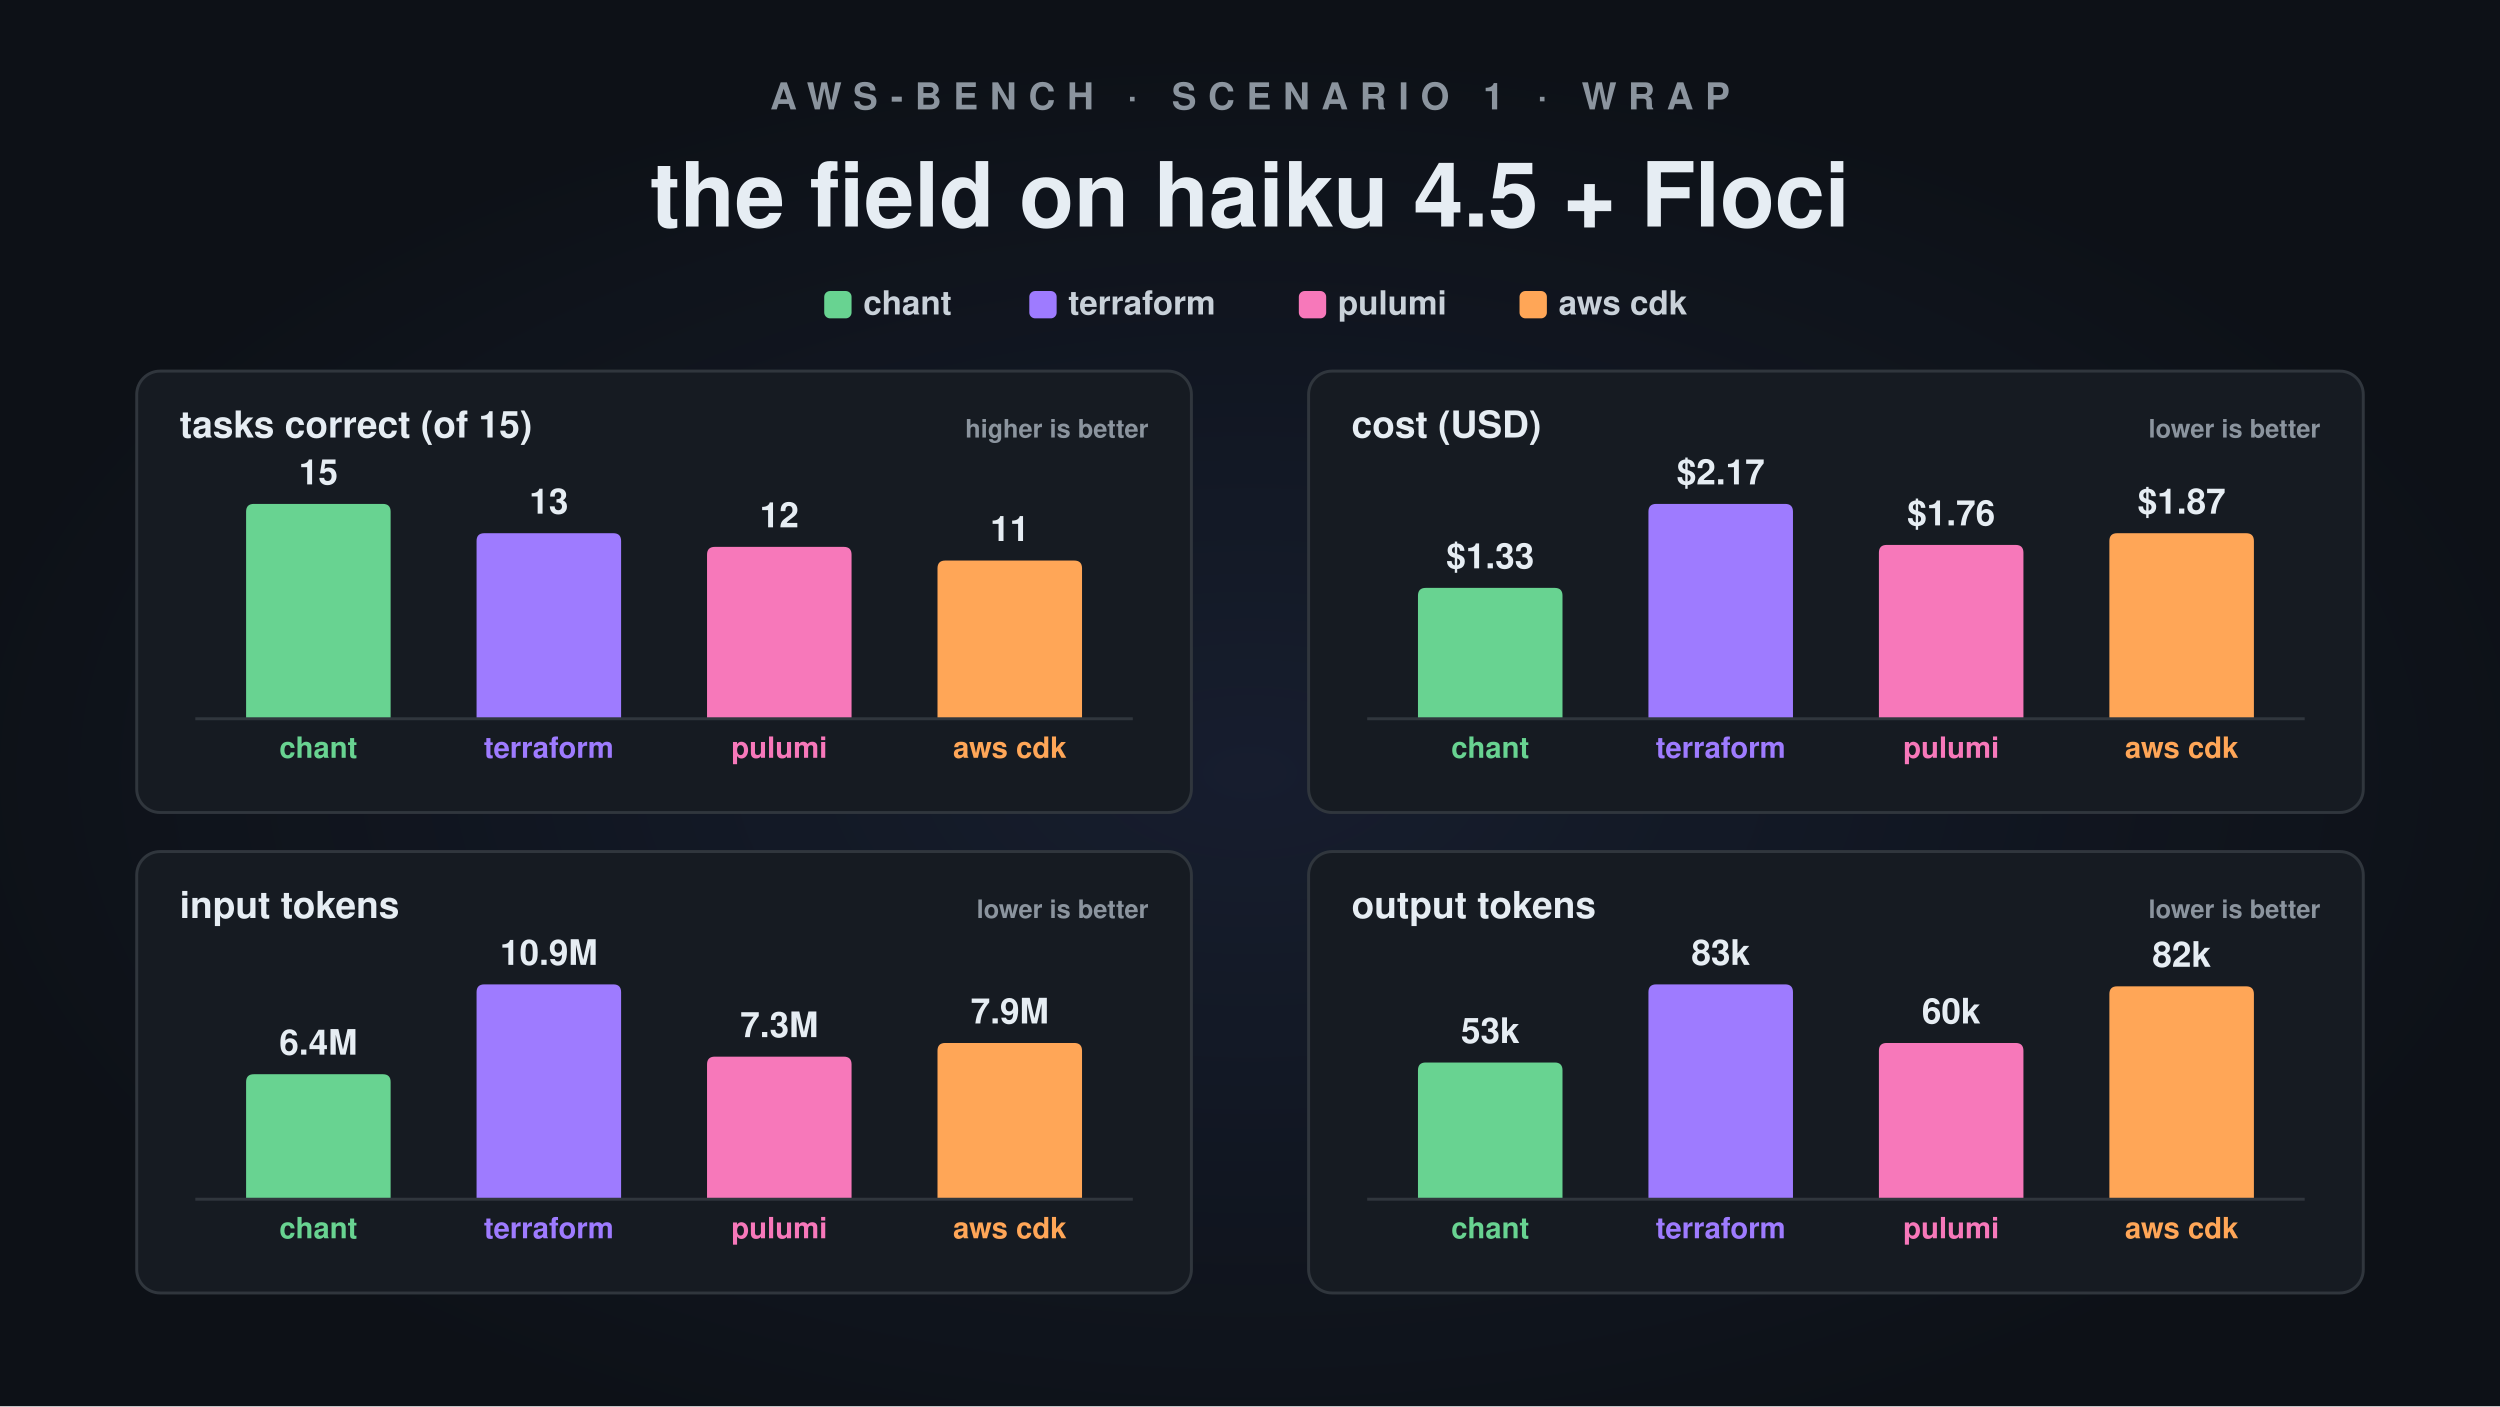
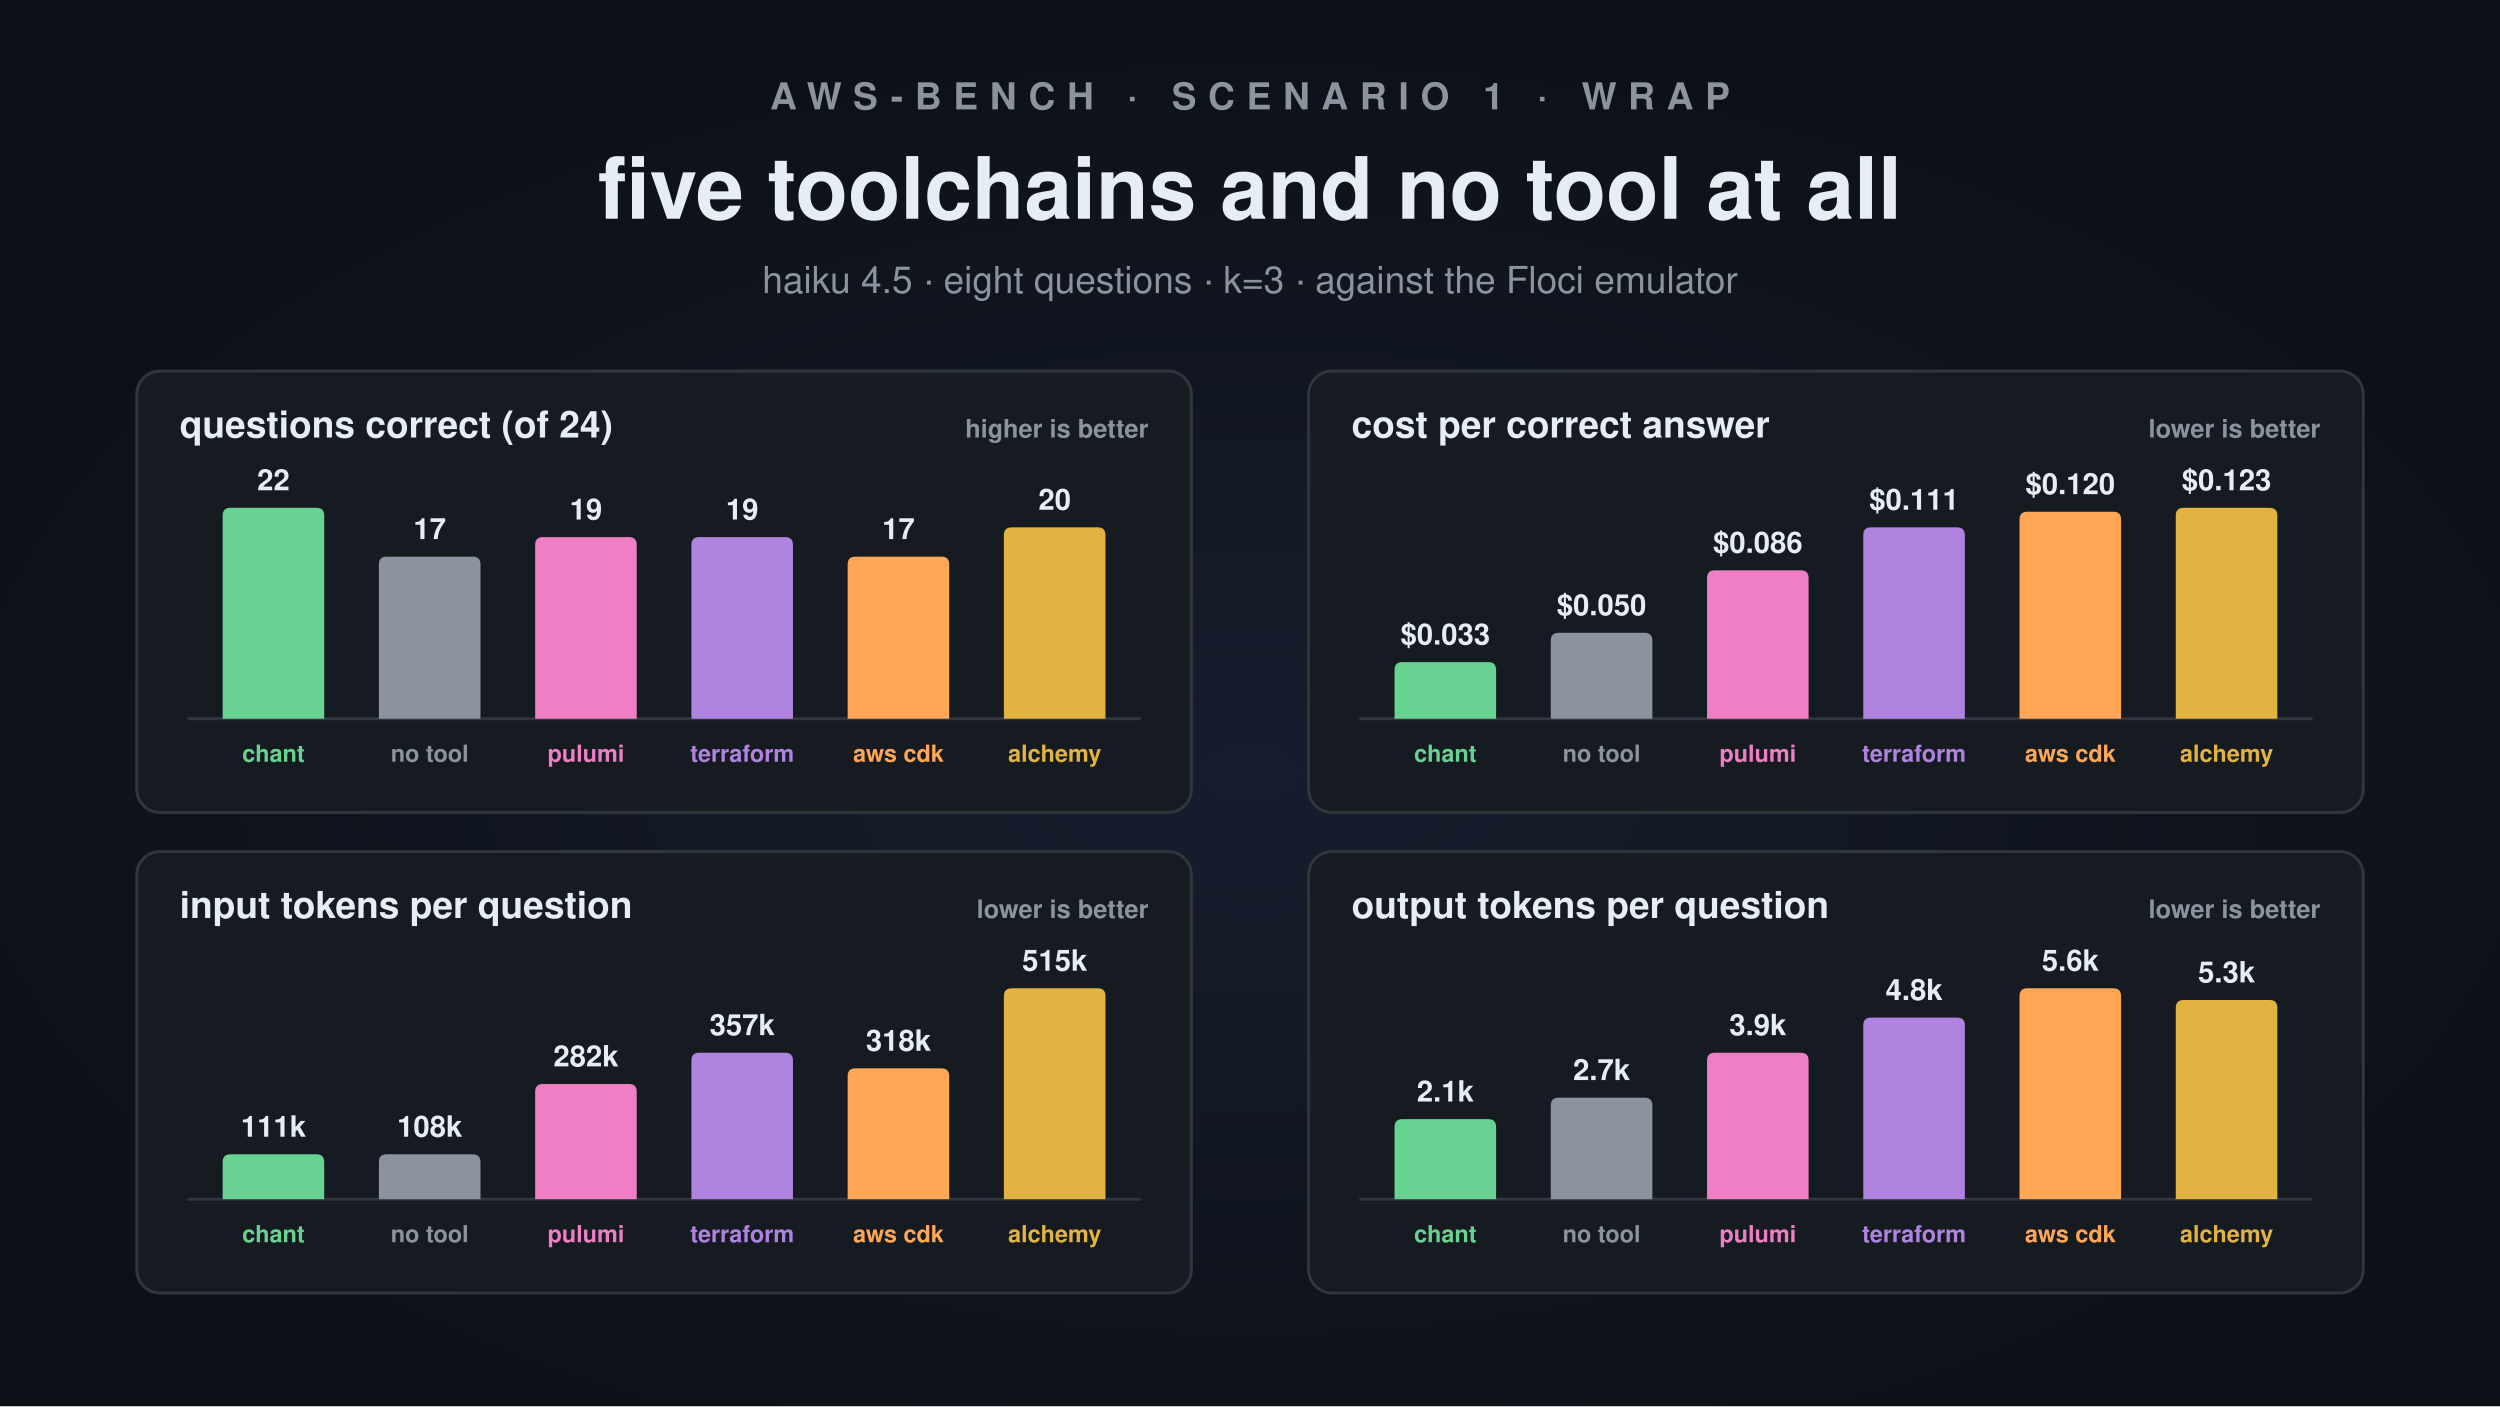
<svg xmlns="http://www.w3.org/2000/svg" viewBox="0 0 1280 720" font-family="-apple-system, Segoe UI, Helvetica, Arial, sans-serif">
  <defs>
    <radialGradient id="bg1" cx="0.5" cy="0.55" r="0.65">
      <stop offset="0" stop-color="#6c8cff" stop-opacity="0.10" />
      <stop offset="0.8" stop-color="#6c8cff" stop-opacity="0" />
    </radialGradient>
  </defs>
  <rect width="1280" height="720" fill="#0d1117" />
  <rect width="1280" height="720" fill="url(#bg1)" />
  <text x="640" y="56" font-size="19" font-weight="700" letter-spacing="6" fill="#8b949e" text-anchor="middle">AWS-BENCH · SCENARIO 1 · WRAP</text>
-   <text x="640" y="116" font-size="46" font-weight="800" fill="#e6edf3" text-anchor="middle">the field on haiku 4.5 + Floci</text>
-   <rect x="422" y="149" width="14" height="14" rx="3" fill="#68d391" />
-   <text x="442" y="161" font-size="17" font-weight="600" fill="#c9d1d9">chant</text>
-   <rect x="527" y="149" width="14" height="14" rx="3" fill="#9e7bff" />
-   <text x="547" y="161" font-size="17" font-weight="600" fill="#c9d1d9">terraform</text>
-   <rect x="665" y="149" width="14" height="14" rx="3" fill="#f778ba" />
-   <text x="685" y="161" font-size="17" font-weight="600" fill="#c9d1d9">pulumi</text>
-   <rect x="778" y="149" width="14" height="14" rx="3" fill="#ffa657" />
-   <text x="798" y="161" font-size="17" font-weight="600" fill="#c9d1d9">aws cdk</text>
+   <text x="640" y="112" font-size="44" font-weight="800" fill="#e6edf3" text-anchor="middle">five toolchains and no tool at all</text>
+   <text x="640" y="150" font-size="19" fill="#8b949e" text-anchor="middle">haiku 4.5 · eight questions · k=3 · against the Floci emulator</text>
  <rect x="70" y="190" width="540" height="226" rx="12" fill="#161b22" stroke="#30363d" stroke-width="1.5" />
-   <text x="92" y="224" font-size="19" font-weight="700" fill="#e6edf3">tasks correct (of 15)</text>
+   <text x="92" y="224" font-size="19" font-weight="700" fill="#e6edf3">questions correct (of 24)</text>
  <text x="588" y="224" font-size="13" font-weight="600" fill="#8b949e" text-anchor="end">higher is better</text>
-   <path d="M126,368 V262 Q126,258 130,258 H196 Q200,258 200,262 V368 Z" fill="#68d391" />
-   <path d="M244,368 V277 Q244,273 248,273 H314 Q318,273 318,277 V368 Z" fill="#9e7bff" />
-   <path d="M362,368 V284 Q362,280 366,280 H432 Q436,280 436,284 V368 Z" fill="#f778ba" />
-   <path d="M480,368 V291 Q480,287 484,287 H550 Q554,287 554,291 V368 Z" fill="#ffa657" />
-   <line x1="100" y1="368" x2="580" y2="368" stroke="#30363d" stroke-width="1.5" />
-   <text x="163" y="248" font-size="18" font-weight="700" fill="#e6edf3" text-anchor="middle">15</text>
-   <text x="281" y="263" font-size="18" font-weight="700" fill="#e6edf3" text-anchor="middle">13</text>
-   <text x="399" y="270" font-size="18" font-weight="700" fill="#e6edf3" text-anchor="middle">12</text>
-   <text x="517" y="277" font-size="18" font-weight="700" fill="#e6edf3" text-anchor="middle">11</text>
-   <text x="163" y="388" font-size="15" font-weight="600" fill="#68d391" text-anchor="middle">chant</text>
-   <text x="281" y="388" font-size="15" font-weight="600" fill="#9e7bff" text-anchor="middle">terraform</text>
-   <text x="399" y="388" font-size="15" font-weight="600" fill="#f778ba" text-anchor="middle">pulumi</text>
-   <text x="517" y="388" font-size="15" font-weight="600" fill="#ffa657" text-anchor="middle">aws cdk</text>
+   <line x1="96" y1="368" x2="584" y2="368" stroke="#30363d" stroke-width="1.5" />
+   <path d="M114,368 V264 Q114,260 118,260 H162 Q166,260 166,264 V368 Z" fill="#68d391" />
+   <text x="140" y="251" font-size="15" font-weight="700" fill="#e6edf3" text-anchor="middle">22</text>
+   <text x="140" y="390" font-size="12" font-weight="600" fill="#68d391" text-anchor="middle">chant</text>
+   <path d="M194,368 V289 Q194,285 198,285 H242 Q246,285 246,289 V368 Z" fill="#8b949e" />
+   <text x="220" y="276" font-size="15" font-weight="700" fill="#e6edf3" text-anchor="middle">17</text>
+   <text x="220" y="390" font-size="12" font-weight="600" fill="#8b949e" text-anchor="middle">no tool</text>
+   <path d="M274,368 V279 Q274,275 278,275 H322 Q326,275 326,279 V368 Z" fill="#ef7fc4" />
+   <text x="300" y="266" font-size="15" font-weight="700" fill="#e6edf3" text-anchor="middle">19</text>
+   <text x="300" y="390" font-size="12" font-weight="600" fill="#ef7fc4" text-anchor="middle">pulumi</text>
+   <path d="M354,368 V279 Q354,275 358,275 H402 Q406,275 406,279 V368 Z" fill="#b183e0" />
+   <text x="380" y="266" font-size="15" font-weight="700" fill="#e6edf3" text-anchor="middle">19</text>
+   <text x="380" y="390" font-size="12" font-weight="600" fill="#b183e0" text-anchor="middle">terraform</text>
+   <path d="M434,368 V289 Q434,285 438,285 H482 Q486,285 486,289 V368 Z" fill="#ffa657" />
+   <text x="460" y="276" font-size="15" font-weight="700" fill="#e6edf3" text-anchor="middle">17</text>
+   <text x="460" y="390" font-size="12" font-weight="600" fill="#ffa657" text-anchor="middle">aws cdk</text>
+   <path d="M514,368 V274 Q514,270 518,270 H562 Q566,270 566,274 V368 Z" fill="#e3b341" />
+   <text x="540" y="261" font-size="15" font-weight="700" fill="#e6edf3" text-anchor="middle">20</text>
+   <text x="540" y="390" font-size="12" font-weight="600" fill="#e3b341" text-anchor="middle">alchemy</text>
  <rect x="670" y="190" width="540" height="226" rx="12" fill="#161b22" stroke="#30363d" stroke-width="1.5" />
-   <text x="692" y="224" font-size="19" font-weight="700" fill="#e6edf3">cost (USD)</text>
+   <text x="692" y="224" font-size="19" font-weight="700" fill="#e6edf3">cost per correct answer</text>
  <text x="1188" y="224" font-size="13" font-weight="600" fill="#8b949e" text-anchor="end">lower is better</text>
-   <path d="M726,368 V305 Q726,301 730,301 H796 Q800,301 800,305 V368 Z" fill="#68d391" />
-   <path d="M844,368 V262 Q844,258 848,258 H914 Q918,258 918,262 V368 Z" fill="#9e7bff" />
-   <path d="M962,368 V283 Q962,279 966,279 H1032 Q1036,279 1036,283 V368 Z" fill="#f778ba" />
-   <path d="M1080,368 V277 Q1080,273 1084,273 H1150 Q1154,273 1154,277 V368 Z" fill="#ffa657" />
-   <line x1="700" y1="368" x2="1180" y2="368" stroke="#30363d" stroke-width="1.5" />
-   <text x="763" y="291" font-size="18" font-weight="700" fill="#e6edf3" text-anchor="middle">$1.33</text>
-   <text x="881" y="248" font-size="18" font-weight="700" fill="#e6edf3" text-anchor="middle">$2.17</text>
-   <text x="999" y="269" font-size="18" font-weight="700" fill="#e6edf3" text-anchor="middle">$1.76</text>
-   <text x="1117" y="263" font-size="18" font-weight="700" fill="#e6edf3" text-anchor="middle">$1.87</text>
-   <text x="763" y="388" font-size="15" font-weight="600" fill="#68d391" text-anchor="middle">chant</text>
-   <text x="881" y="388" font-size="15" font-weight="600" fill="#9e7bff" text-anchor="middle">terraform</text>
-   <text x="999" y="388" font-size="15" font-weight="600" fill="#f778ba" text-anchor="middle">pulumi</text>
-   <text x="1117" y="388" font-size="15" font-weight="600" fill="#ffa657" text-anchor="middle">aws cdk</text>
+   <line x1="696" y1="368" x2="1184" y2="368" stroke="#30363d" stroke-width="1.5" />
+   <path d="M714,368 V343 Q714,339 718,339 H762 Q766,339 766,343 V368 Z" fill="#68d391" />
+   <text x="740" y="330" font-size="15" font-weight="700" fill="#e6edf3" text-anchor="middle">$0.033</text>
+   <text x="740" y="390" font-size="12" font-weight="600" fill="#68d391" text-anchor="middle">chant</text>
+   <path d="M794,368 V328 Q794,324 798,324 H842 Q846,324 846,328 V368 Z" fill="#8b949e" />
+   <text x="820" y="315" font-size="15" font-weight="700" fill="#e6edf3" text-anchor="middle">$0.050</text>
+   <text x="820" y="390" font-size="12" font-weight="600" fill="#8b949e" text-anchor="middle">no tool</text>
+   <path d="M874,368 V296 Q874,292 878,292 H922 Q926,292 926,296 V368 Z" fill="#ef7fc4" />
+   <text x="900" y="283" font-size="15" font-weight="700" fill="#e6edf3" text-anchor="middle">$0.086</text>
+   <text x="900" y="390" font-size="12" font-weight="600" fill="#ef7fc4" text-anchor="middle">pulumi</text>
+   <path d="M954,368 V274 Q954,270 958,270 H1002 Q1006,270 1006,274 V368 Z" fill="#b183e0" />
+   <text x="980" y="261" font-size="15" font-weight="700" fill="#e6edf3" text-anchor="middle">$0.111</text>
+   <text x="980" y="390" font-size="12" font-weight="600" fill="#b183e0" text-anchor="middle">terraform</text>
+   <path d="M1034,368 V266 Q1034,262 1038,262 H1082 Q1086,262 1086,266 V368 Z" fill="#ffa657" />
+   <text x="1060" y="253" font-size="15" font-weight="700" fill="#e6edf3" text-anchor="middle">$0.120</text>
+   <text x="1060" y="390" font-size="12" font-weight="600" fill="#ffa657" text-anchor="middle">aws cdk</text>
+   <path d="M1114,368 V264 Q1114,260 1118,260 H1162 Q1166,260 1166,264 V368 Z" fill="#e3b341" />
+   <text x="1140" y="251" font-size="15" font-weight="700" fill="#e6edf3" text-anchor="middle">$0.123</text>
+   <text x="1140" y="390" font-size="12" font-weight="600" fill="#e3b341" text-anchor="middle">alchemy</text>
  <rect x="70" y="436" width="540" height="226" rx="12" fill="#161b22" stroke="#30363d" stroke-width="1.5" />
-   <text x="92" y="470" font-size="19" font-weight="700" fill="#e6edf3">input tokens</text>
+   <text x="92" y="470" font-size="19" font-weight="700" fill="#e6edf3">input tokens per question</text>
  <text x="588" y="470" font-size="13" font-weight="600" fill="#8b949e" text-anchor="end">lower is better</text>
-   <path d="M126,614 V554 Q126,550 130,550 H196 Q200,550 200,554 V614 Z" fill="#68d391" />
-   <path d="M244,614 V508 Q244,504 248,504 H314 Q318,504 318,508 V614 Z" fill="#9e7bff" />
-   <path d="M362,614 V545 Q362,541 366,541 H432 Q436,541 436,545 V614 Z" fill="#f778ba" />
-   <path d="M480,614 V538 Q480,534 484,534 H550 Q554,534 554,538 V614 Z" fill="#ffa657" />
-   <line x1="100" y1="614" x2="580" y2="614" stroke="#30363d" stroke-width="1.5" />
-   <text x="163" y="540" font-size="18" font-weight="700" fill="#e6edf3" text-anchor="middle">6.4M</text>
-   <text x="281" y="494" font-size="18" font-weight="700" fill="#e6edf3" text-anchor="middle">10.9M</text>
-   <text x="399" y="531" font-size="18" font-weight="700" fill="#e6edf3" text-anchor="middle">7.3M</text>
-   <text x="517" y="524" font-size="18" font-weight="700" fill="#e6edf3" text-anchor="middle">7.9M</text>
-   <text x="163" y="634" font-size="15" font-weight="600" fill="#68d391" text-anchor="middle">chant</text>
-   <text x="281" y="634" font-size="15" font-weight="600" fill="#9e7bff" text-anchor="middle">terraform</text>
-   <text x="399" y="634" font-size="15" font-weight="600" fill="#f778ba" text-anchor="middle">pulumi</text>
-   <text x="517" y="634" font-size="15" font-weight="600" fill="#ffa657" text-anchor="middle">aws cdk</text>
+   <line x1="96" y1="614" x2="584" y2="614" stroke="#30363d" stroke-width="1.5" />
+   <path d="M114,614 V595 Q114,591 118,591 H162 Q166,591 166,595 V614 Z" fill="#68d391" />
+   <text x="140" y="582" font-size="15" font-weight="700" fill="#e6edf3" text-anchor="middle">111k</text>
+   <text x="140" y="636" font-size="12" font-weight="600" fill="#68d391" text-anchor="middle">chant</text>
+   <path d="M194,614 V595 Q194,591 198,591 H242 Q246,591 246,595 V614 Z" fill="#8b949e" />
+   <text x="220" y="582" font-size="15" font-weight="700" fill="#e6edf3" text-anchor="middle">108k</text>
+   <text x="220" y="636" font-size="12" font-weight="600" fill="#8b949e" text-anchor="middle">no tool</text>
+   <path d="M274,614 V559 Q274,555 278,555 H322 Q326,555 326,559 V614 Z" fill="#ef7fc4" />
+   <text x="300" y="546" font-size="15" font-weight="700" fill="#e6edf3" text-anchor="middle">282k</text>
+   <text x="300" y="636" font-size="12" font-weight="600" fill="#ef7fc4" text-anchor="middle">pulumi</text>
+   <path d="M354,614 V543 Q354,539 358,539 H402 Q406,539 406,543 V614 Z" fill="#b183e0" />
+   <text x="380" y="530" font-size="15" font-weight="700" fill="#e6edf3" text-anchor="middle">357k</text>
+   <text x="380" y="636" font-size="12" font-weight="600" fill="#b183e0" text-anchor="middle">terraform</text>
+   <path d="M434,614 V551 Q434,547 438,547 H482 Q486,547 486,551 V614 Z" fill="#ffa657" />
+   <text x="460" y="538" font-size="15" font-weight="700" fill="#e6edf3" text-anchor="middle">318k</text>
+   <text x="460" y="636" font-size="12" font-weight="600" fill="#ffa657" text-anchor="middle">aws cdk</text>
+   <path d="M514,614 V510 Q514,506 518,506 H562 Q566,506 566,510 V614 Z" fill="#e3b341" />
+   <text x="540" y="497" font-size="15" font-weight="700" fill="#e6edf3" text-anchor="middle">515k</text>
+   <text x="540" y="636" font-size="12" font-weight="600" fill="#e3b341" text-anchor="middle">alchemy</text>
  <rect x="670" y="436" width="540" height="226" rx="12" fill="#161b22" stroke="#30363d" stroke-width="1.5" />
-   <text x="692" y="470" font-size="19" font-weight="700" fill="#e6edf3">output tokens</text>
+   <text x="692" y="470" font-size="19" font-weight="700" fill="#e6edf3">output tokens per question</text>
  <text x="1188" y="470" font-size="13" font-weight="600" fill="#8b949e" text-anchor="end">lower is better</text>
-   <path d="M726,614 V548 Q726,544 730,544 H796 Q800,544 800,548 V614 Z" fill="#68d391" />
-   <path d="M844,614 V508 Q844,504 848,504 H914 Q918,504 918,508 V614 Z" fill="#9e7bff" />
-   <path d="M962,614 V538 Q962,534 966,534 H1032 Q1036,534 1036,538 V614 Z" fill="#f778ba" />
-   <path d="M1080,614 V509 Q1080,505 1084,505 H1150 Q1154,505 1154,509 V614 Z" fill="#ffa657" />
-   <line x1="700" y1="614" x2="1180" y2="614" stroke="#30363d" stroke-width="1.5" />
-   <text x="763" y="534" font-size="18" font-weight="700" fill="#e6edf3" text-anchor="middle">53k</text>
-   <text x="881" y="494" font-size="18" font-weight="700" fill="#e6edf3" text-anchor="middle">83k</text>
-   <text x="999" y="524" font-size="18" font-weight="700" fill="#e6edf3" text-anchor="middle">60k</text>
-   <text x="1117" y="495" font-size="18" font-weight="700" fill="#e6edf3" text-anchor="middle">82k</text>
-   <text x="763" y="634" font-size="15" font-weight="600" fill="#68d391" text-anchor="middle">chant</text>
-   <text x="881" y="634" font-size="15" font-weight="600" fill="#9e7bff" text-anchor="middle">terraform</text>
-   <text x="999" y="634" font-size="15" font-weight="600" fill="#f778ba" text-anchor="middle">pulumi</text>
-   <text x="1117" y="634" font-size="15" font-weight="600" fill="#ffa657" text-anchor="middle">aws cdk</text>
+   <line x1="696" y1="614" x2="1184" y2="614" stroke="#30363d" stroke-width="1.5" />
+   <path d="M714,614 V577 Q714,573 718,573 H762 Q766,573 766,577 V614 Z" fill="#68d391" />
+   <text x="740" y="564" font-size="15" font-weight="700" fill="#e6edf3" text-anchor="middle">2.1k</text>
+   <text x="740" y="636" font-size="12" font-weight="600" fill="#68d391" text-anchor="middle">chant</text>
+   <path d="M794,614 V566 Q794,562 798,562 H842 Q846,562 846,566 V614 Z" fill="#8b949e" />
+   <text x="820" y="553" font-size="15" font-weight="700" fill="#e6edf3" text-anchor="middle">2.7k</text>
+   <text x="820" y="636" font-size="12" font-weight="600" fill="#8b949e" text-anchor="middle">no tool</text>
+   <path d="M874,614 V543 Q874,539 878,539 H922 Q926,539 926,543 V614 Z" fill="#ef7fc4" />
+   <text x="900" y="530" font-size="15" font-weight="700" fill="#e6edf3" text-anchor="middle">3.9k</text>
+   <text x="900" y="636" font-size="12" font-weight="600" fill="#ef7fc4" text-anchor="middle">pulumi</text>
+   <path d="M954,614 V525 Q954,521 958,521 H1002 Q1006,521 1006,525 V614 Z" fill="#b183e0" />
+   <text x="980" y="512" font-size="15" font-weight="700" fill="#e6edf3" text-anchor="middle">4.8k</text>
+   <text x="980" y="636" font-size="12" font-weight="600" fill="#b183e0" text-anchor="middle">terraform</text>
+   <path d="M1034,614 V510 Q1034,506 1038,506 H1082 Q1086,506 1086,510 V614 Z" fill="#ffa657" />
+   <text x="1060" y="497" font-size="15" font-weight="700" fill="#e6edf3" text-anchor="middle">5.6k</text>
+   <text x="1060" y="636" font-size="12" font-weight="600" fill="#ffa657" text-anchor="middle">aws cdk</text>
+   <path d="M1114,614 V516 Q1114,512 1118,512 H1162 Q1166,512 1166,516 V614 Z" fill="#e3b341" />
+   <text x="1140" y="503" font-size="15" font-weight="700" fill="#e6edf3" text-anchor="middle">5.3k</text>
+   <text x="1140" y="636" font-size="12" font-weight="600" fill="#e3b341" text-anchor="middle">alchemy</text>
</svg>
